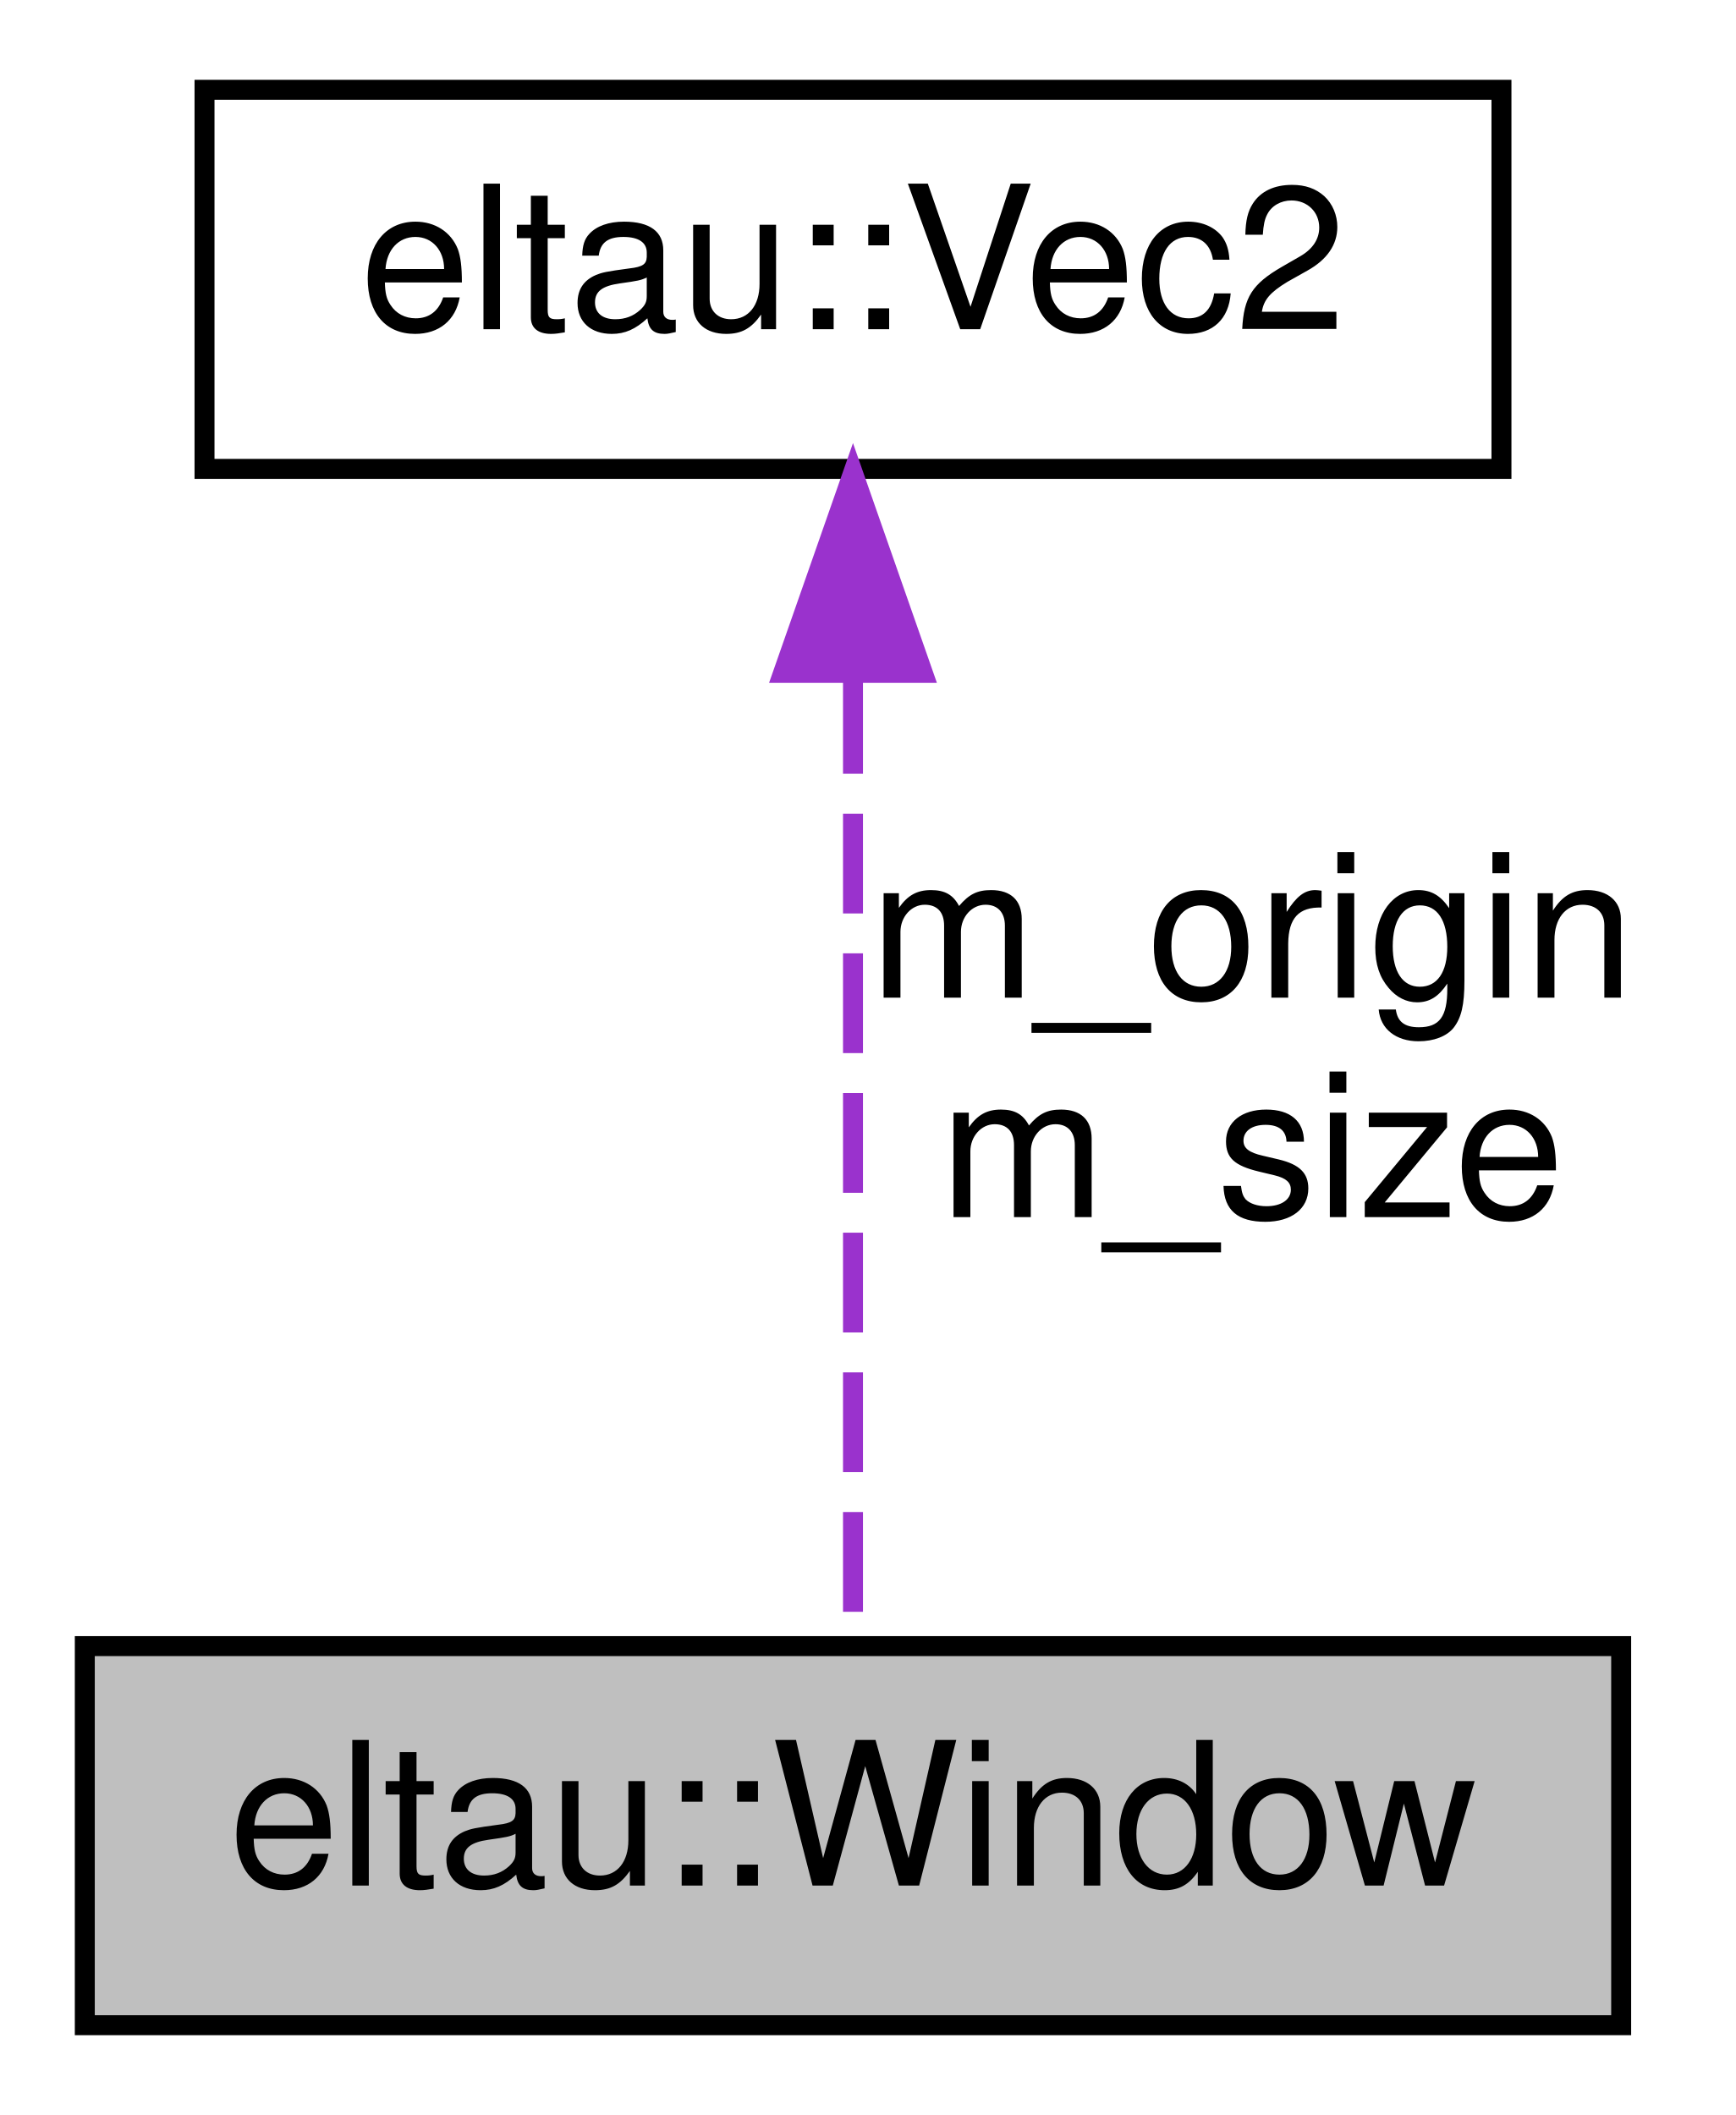
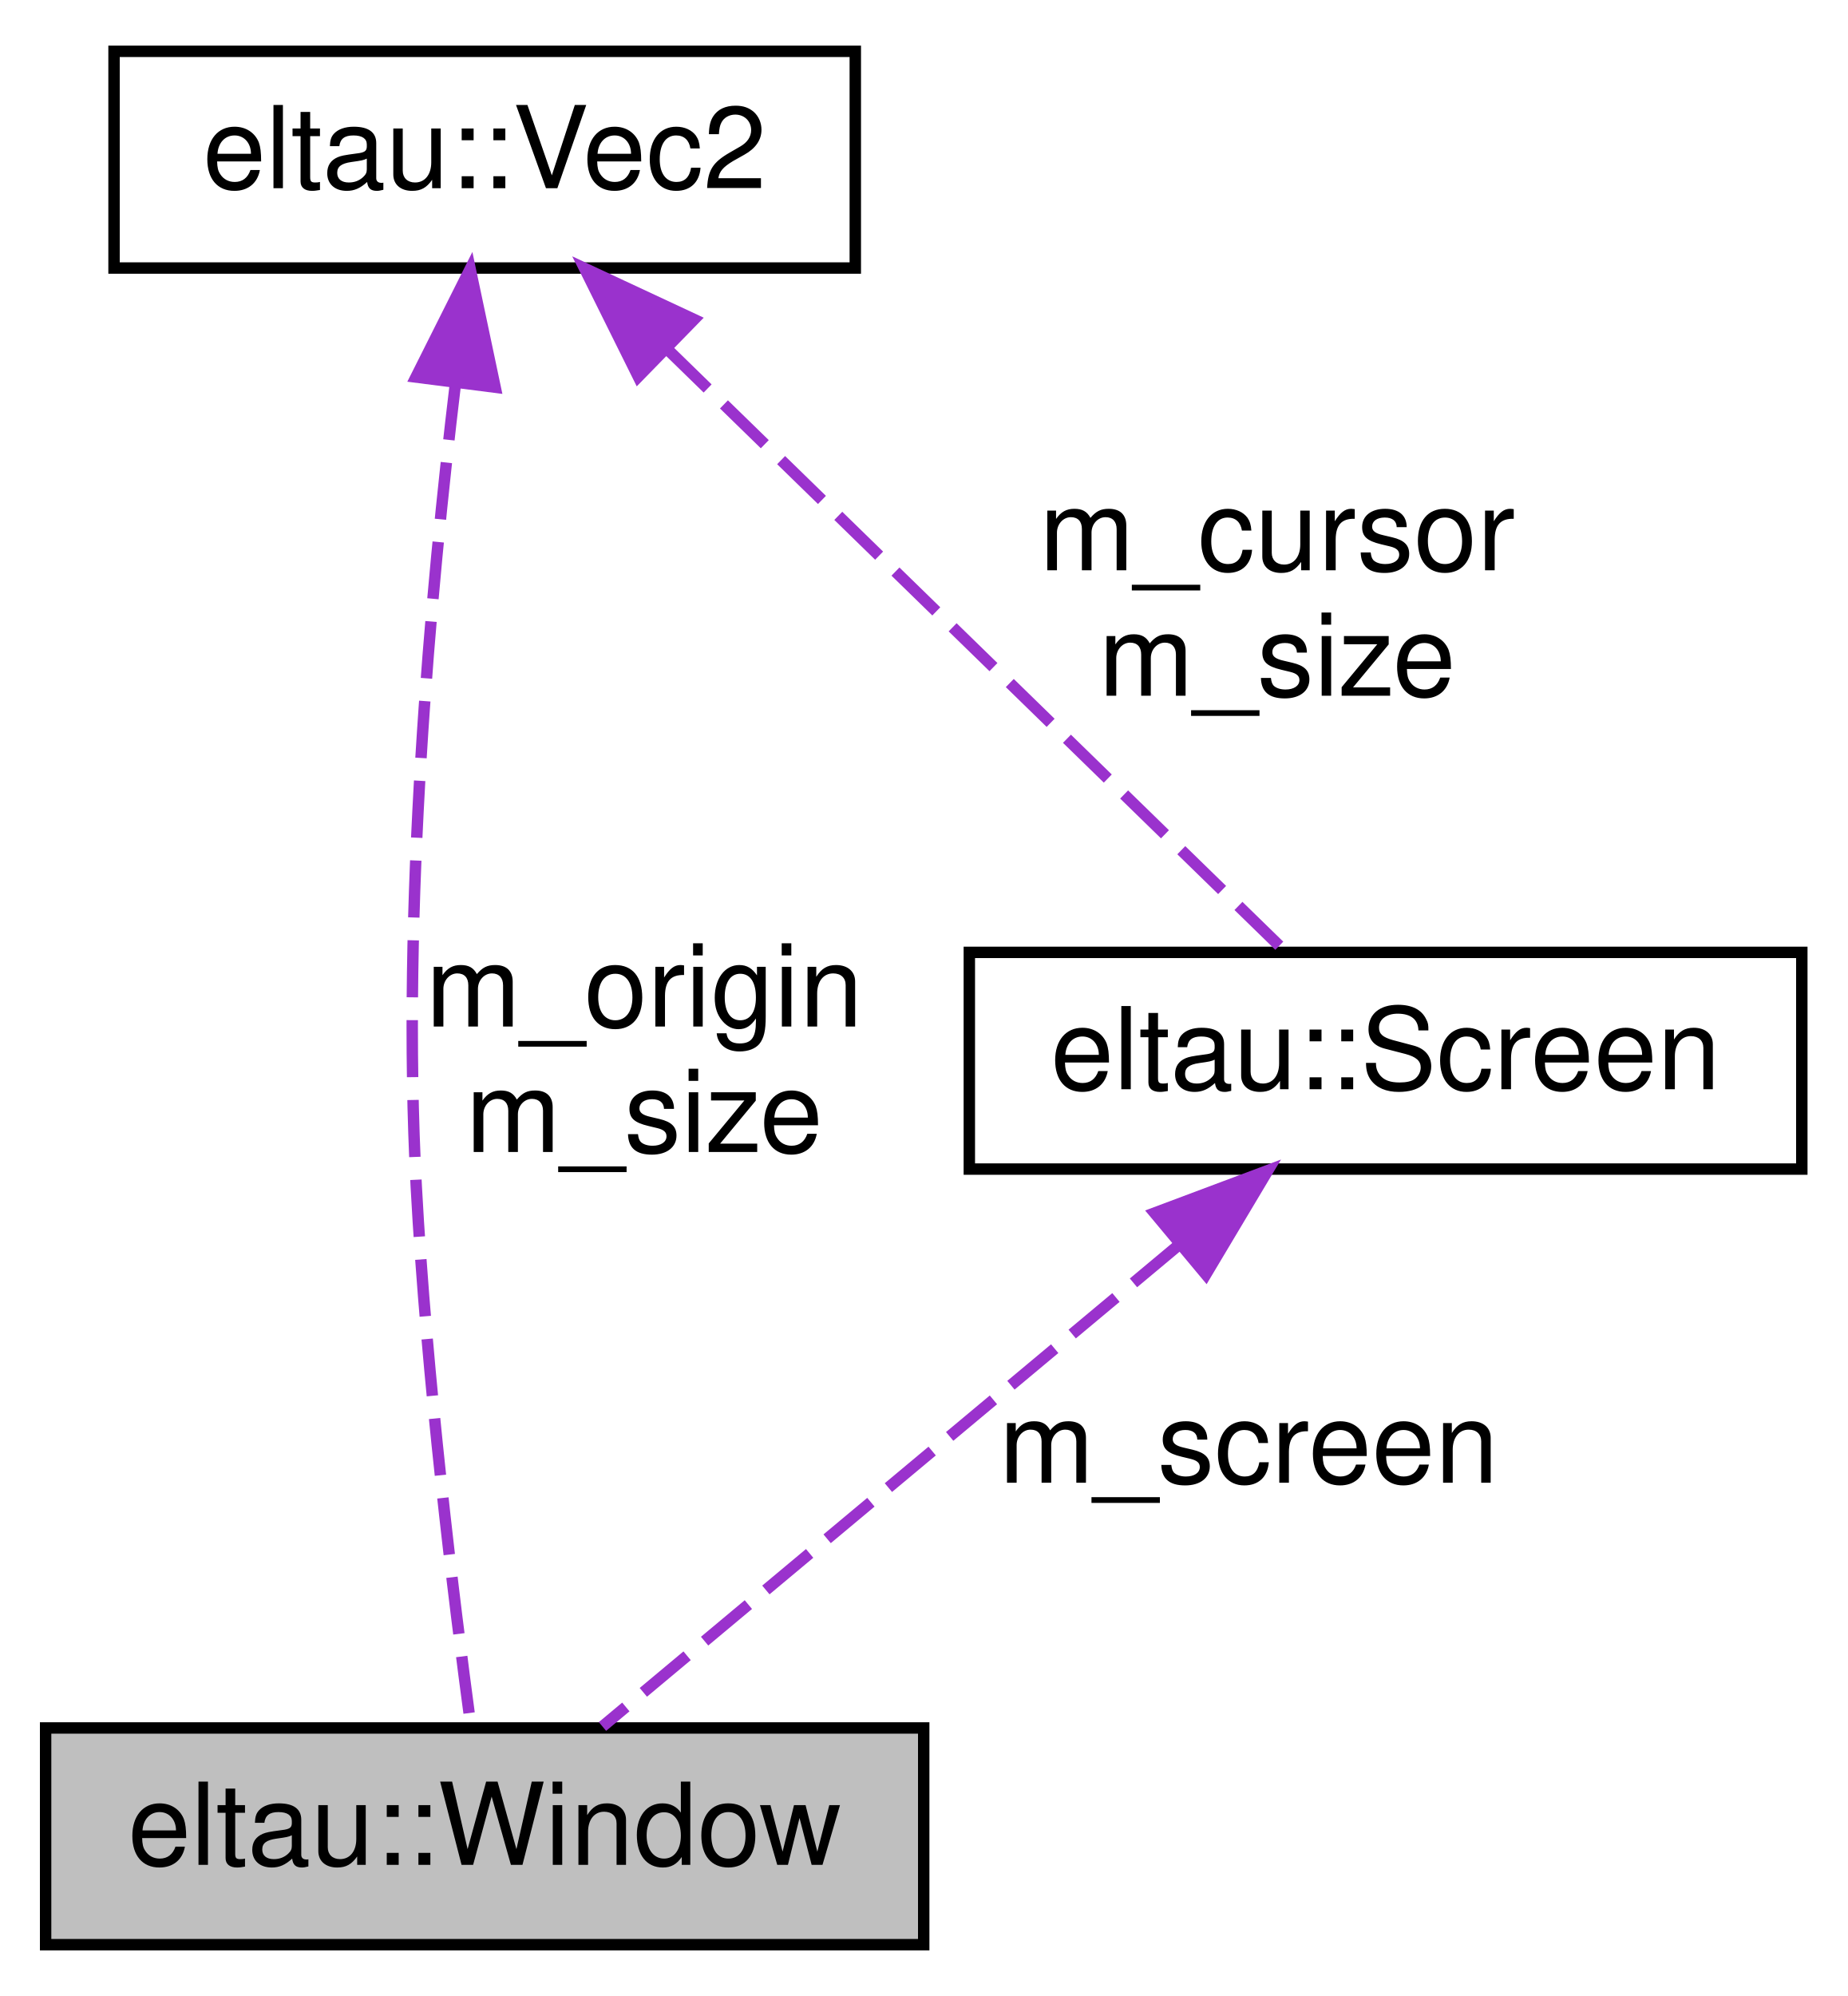
- <svg xmlns="http://www.w3.org/2000/svg" xmlns:xlink="http://www.w3.org/1999/xlink" width="87pt" height="106pt" viewBox="0.00 0.00 86.50 106.00">
-   <g id="graph0" class="graph" transform="scale(1 1) rotate(0) translate(4 102)">
+ <svg xmlns="http://www.w3.org/2000/svg" xmlns:xlink="http://www.w3.org/1999/xlink" width="162pt" height="175pt" viewBox="0.00 0.00 162.00 175.00">
+   <g id="graph0" class="graph" transform="scale(1 1) rotate(0) translate(4 171)">
    <g id="node1" class="node">
      <g id="a_node1">
        <a xlink:title="Rectangular area on the screen.">
          <polygon fill="#bfbfbf" stroke="black" points="0,-0.5 0,-19.5 77,-19.5 77,-0.5 0,-0.5" />
          <text text-anchor="middle" x="38.5" y="-7.5" font-family="Helvetica,sans-Serif" font-size="10.00">eltau::Window</text>
        </a>
      </g>
    </g>
    <g id="node2" class="node">
      <g id="a_node2">
        <a xlink:href="structeltau_1_1Vec2.html" target="_top" xlink:title="Coordinates in the screen.">
-           <polygon fill="none" stroke="black" points="6,-78.5 6,-97.5 71,-97.5 71,-78.5 6,-78.5" />
-           <text text-anchor="middle" x="38.5" y="-85.5" font-family="Helvetica,sans-Serif" font-size="10.00">eltau::Vec2</text>
+           <polygon fill="none" stroke="black" points="6,-147.5 6,-166.5 71,-166.5 71,-147.5 6,-147.5" />
+           <text text-anchor="middle" x="38.5" y="-154.5" font-family="Helvetica,sans-Serif" font-size="10.00">eltau::Vec2</text>
        </a>
      </g>
    </g>
    <g id="edge1" class="edge">
-       <path fill="none" stroke="#9a32cd" stroke-dasharray="5,2" d="M38.5,-68.22C38.5,-52.7 38.5,-31.36 38.5,-19.62" />
-       <polygon fill="#9a32cd" stroke="#9a32cd" points="35,-68.28 38.5,-78.28 42,-68.28 35,-68.28" />
-       <text text-anchor="middle" x="58.5" y="-52" font-family="Helvetica,sans-Serif" font-size="10.00"> m_origin</text>
-       <text text-anchor="middle" x="58.5" y="-41" font-family="Helvetica,sans-Serif" font-size="10.00">m_size</text>
+       <path fill="none" stroke="#9a32cd" stroke-dasharray="5,2" d="M35.94,-137.4C33.77,-119.4 31.2,-91.34 32.5,-67 33.4,-50.21 35.8,-30.7 37.28,-19.71" />
+       <polygon fill="#9a32cd" stroke="#9a32cd" points="32.48,-137.94 37.23,-147.41 39.42,-137.05 32.48,-137.94" />
+       <text text-anchor="middle" x="52.5" y="-81" font-family="Helvetica,sans-Serif" font-size="10.00"> m_origin</text>
+       <text text-anchor="middle" x="52.5" y="-70" font-family="Helvetica,sans-Serif" font-size="10.00">m_size</text>
+     </g>
+     <g id="node3" class="node">
+       <g id="a_node3">
+         <a xlink:href="classeltau_1_1Screen.html" target="_top" xlink:title=" ">
+           <polygon fill="none" stroke="black" points="81,-68.5 81,-87.5 154,-87.5 154,-68.5 81,-68.5" />
+           <text text-anchor="middle" x="117.5" y="-75.5" font-family="Helvetica,sans-Serif" font-size="10.00">eltau::Screen</text>
+         </a>
+       </g>
+     </g>
+     <g id="edge3" class="edge">
+       <path fill="none" stroke="#9a32cd" stroke-dasharray="5,2" d="M54.47,-140.43C70.72,-124.6 95.32,-100.62 108.46,-87.81" />
+       <polygon fill="#9a32cd" stroke="#9a32cd" points="51.97,-137.98 47.26,-147.47 56.86,-142.99 51.97,-137.98" />
+       <text text-anchor="middle" x="108" y="-121" font-family="Helvetica,sans-Serif" font-size="10.00"> m_cursor</text>
+       <text text-anchor="middle" x="108" y="-110" font-family="Helvetica,sans-Serif" font-size="10.00">m_size</text>
+     </g>
+     <g id="edge2" class="edge">
+       <path fill="none" stroke="#9a32cd" stroke-dasharray="5,2" d="M99.23,-61.73C83.58,-48.66 61.61,-30.3 48.83,-19.63" />
+       <polygon fill="#9a32cd" stroke="#9a32cd" points="97.25,-64.65 107.17,-68.37 101.74,-59.27 97.25,-64.65" />
+       <text text-anchor="middle" x="105.5" y="-41" font-family="Helvetica,sans-Serif" font-size="10.00"> m_screen</text>
    </g>
  </g>
</svg>
